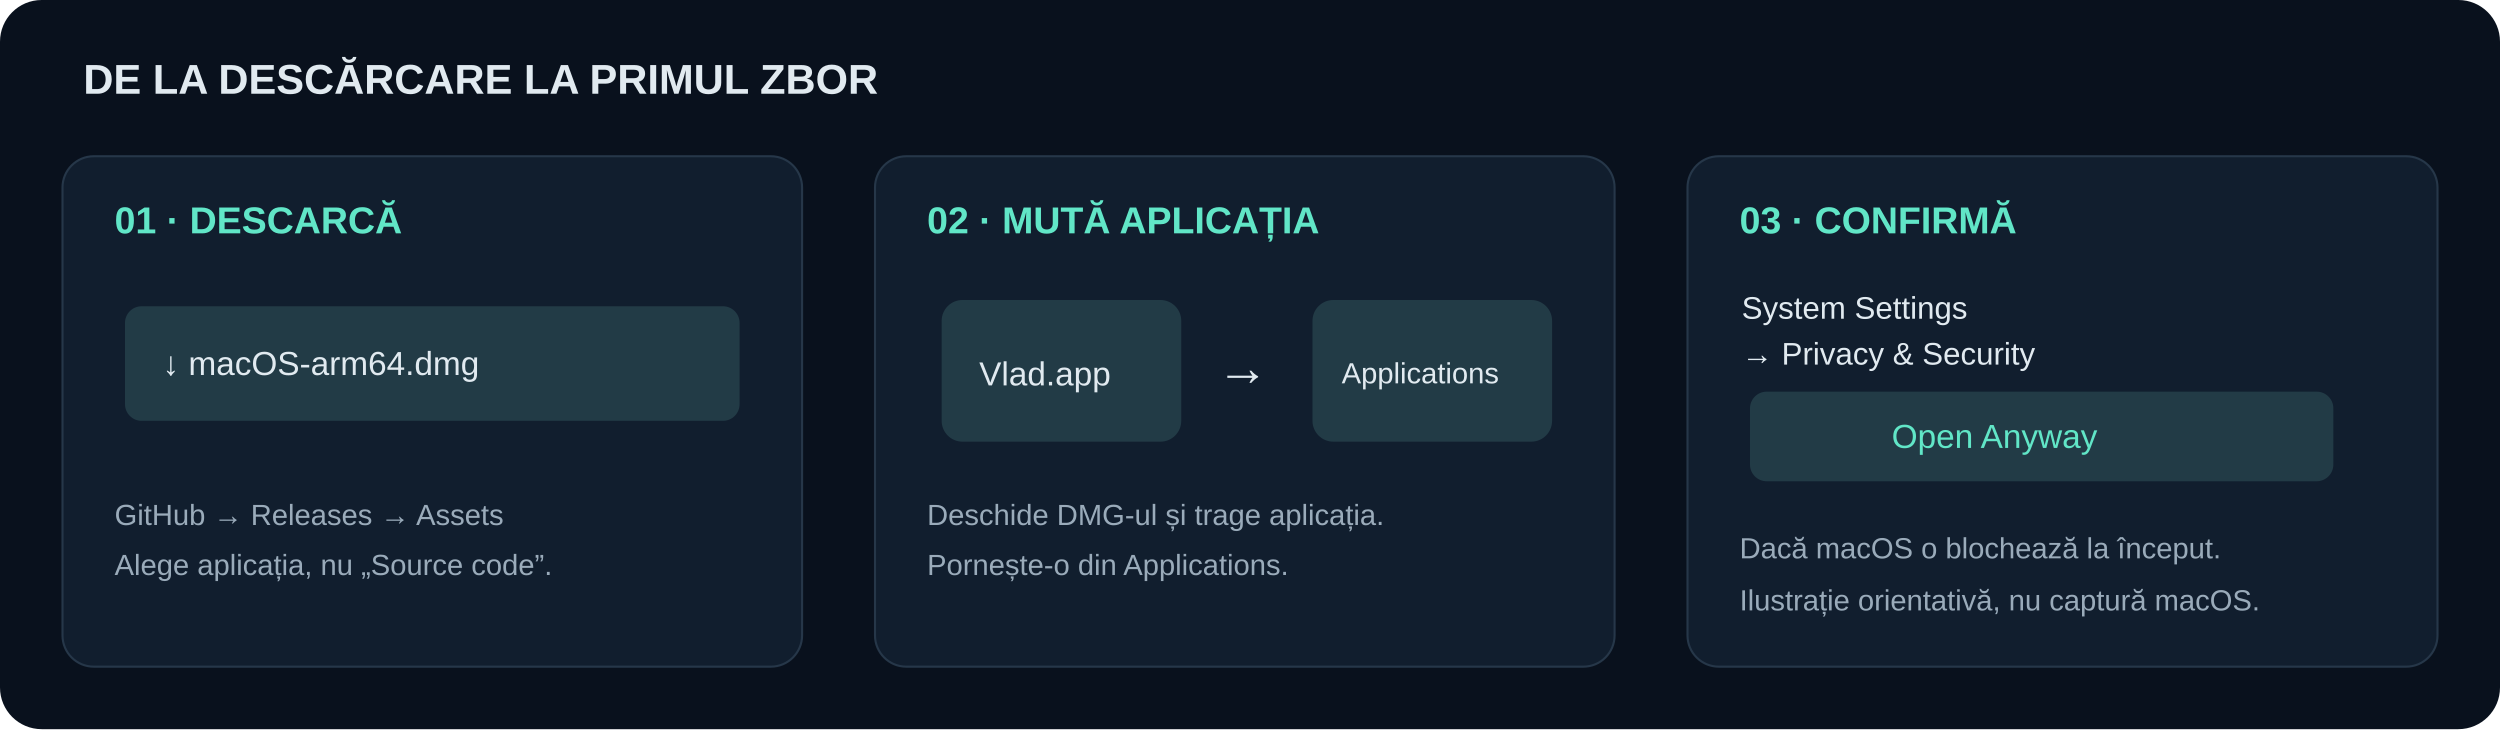
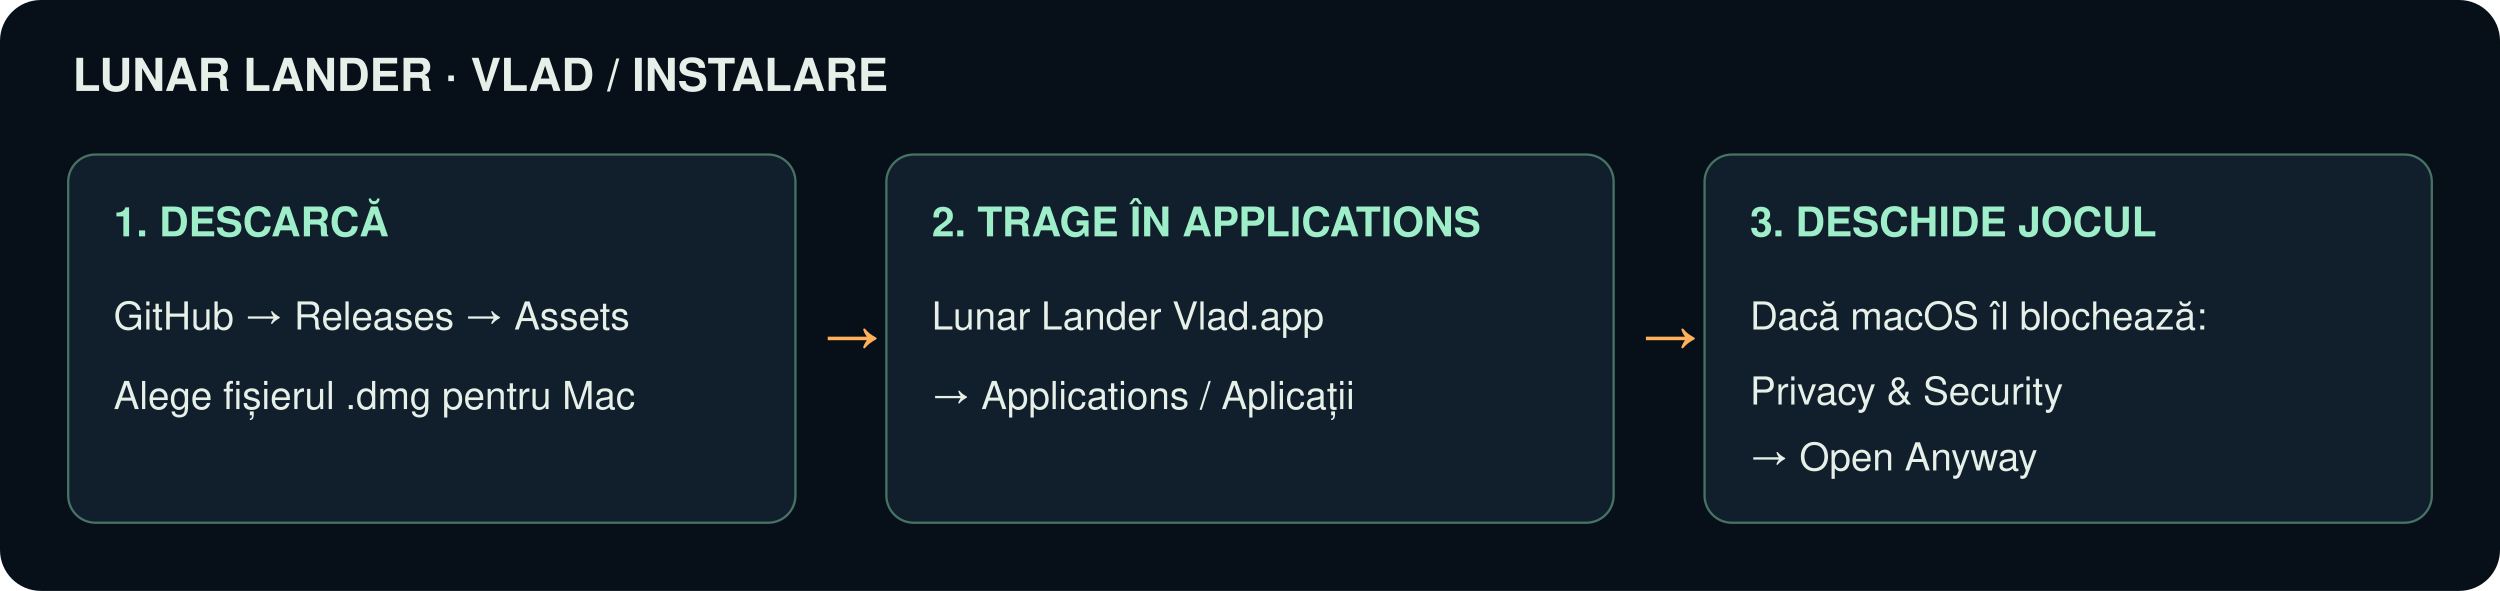
- <svg xmlns="http://www.w3.org/2000/svg" width="1200" height="350" viewBox="0 0 1200 350">
-   <rect width="1200" height="350" rx="20" fill="#09111d" />
-   <g font-family="Arial,sans-serif" fill="#e1eaf0">
-     <text x="40" y="45" font-size="20" font-weight="bold">DE LA DESCĂRCARE LA PRIMUL ZBOR</text>
-     <g stroke="#263749" fill="#111e2e">
-       <rect x="30" y="75" width="355" height="245" rx="15" />
-       <rect x="420" y="75" width="355" height="245" rx="15" />
-       <rect x="810" y="75" width="360" height="245" rx="15" />
+ <svg xmlns="http://www.w3.org/2000/svg" width="1100" height="260" viewBox="0 0 1100 260">
+   <rect width="1100" height="260" rx="18" fill="#071019" />
+   <g font-family="Helvetica,Arial,sans-serif" fill="#e6efe8">
+     <text x="32" y="40" font-size="20" font-weight="bold">LUNAR LANDER · VLAD / INSTALARE</text>
+     <g fill="#101f2b" stroke="#477365">
+       <rect x="30" y="68" width="320" height="162" rx="12" />
+       <rect x="390" y="68" width="320" height="162" rx="12" />
+       <rect x="750" y="68" width="320" height="162" rx="12" />
    </g>
-     <g fill="#61e6c7" font-size="18" font-weight="bold">
-       <text x="55" y="112">01 · DESCARCĂ</text>
-       <text x="445" y="112">02 · MUTĂ APLICAȚIA</text>
-       <text x="835" y="112">03 · CONFIRMĂ</text>
+     <g fill="#9eefc9" font-size="18" font-weight="bold">
+       <text x="50" y="104">1. DESCARCĂ</text>
+       <text x="410" y="104">2. TRAGE ÎN APPLICATIONS</text>
+       <text x="770" y="104">3. DESCHIDE JOCUL</text>
    </g>
-     <g fill="#223b46">
-       <rect x="60" y="147" width="295" height="55" rx="8" />
-       <rect x="452" y="144" width="115" height="68" rx="10" />
-       <rect x="630" y="144" width="115" height="68" rx="10" />
-       <rect x="840" y="188" width="280" height="43" rx="8" />
+     <g font-size="17">
+       <text x="50" y="145">GitHub → Releases → Assets</text>
+       <text x="50" y="180">Alege fișierul .dmg pentru Mac</text>
+       <text x="410" y="145">Lunar Lander Vlad.app</text>
+       <text x="410" y="180">→ Applications / Aplicații</text>
+       <text x="770" y="145">Dacă macOS îl blochează:</text>
+       <text x="770" y="178">Privacy &amp; Security</text>
+       <text x="770" y="207">→ Open Anyway</text>
    </g>
-     <text x="78" y="180" font-size="16">↓ macOS-arm64.dmg</text>
-     <text x="470" y="185" font-size="16">Vlad.app</text>
-     <text x="584" y="185" font-size="25">→</text>
-     <text x="644" y="184" font-size="14">Applications</text>
-     <text x="836" y="153" font-size="15">System Settings</text>
-     <text x="836" y="175" font-size="15">→ Privacy &amp; Security</text>
-     <text x="908" y="215" font-size="16" fill="#61e6c7">Open Anyway</text>
-     <g font-size="14" fill="#9aabba">
-       <text x="55" y="252">GitHub → Releases → Assets</text>
-       <text x="55" y="276">Alege aplicația, nu „Source code”.</text>
-       <text x="445" y="252">Deschide DMG-ul și trage aplicația.</text>
-       <text x="445" y="276">Pornește-o din Applications.</text>
-       <text x="835" y="268">Dacă macOS o blochează la început.</text>
-       <text x="835" y="293">Ilustrație orientativă, nu captură macOS.</text>
+     <g fill="#ffb05b" font-size="26">
+       <text x="362" y="157">→</text>
+       <text x="722" y="157">→</text>
    </g>
  </g>
</svg>
